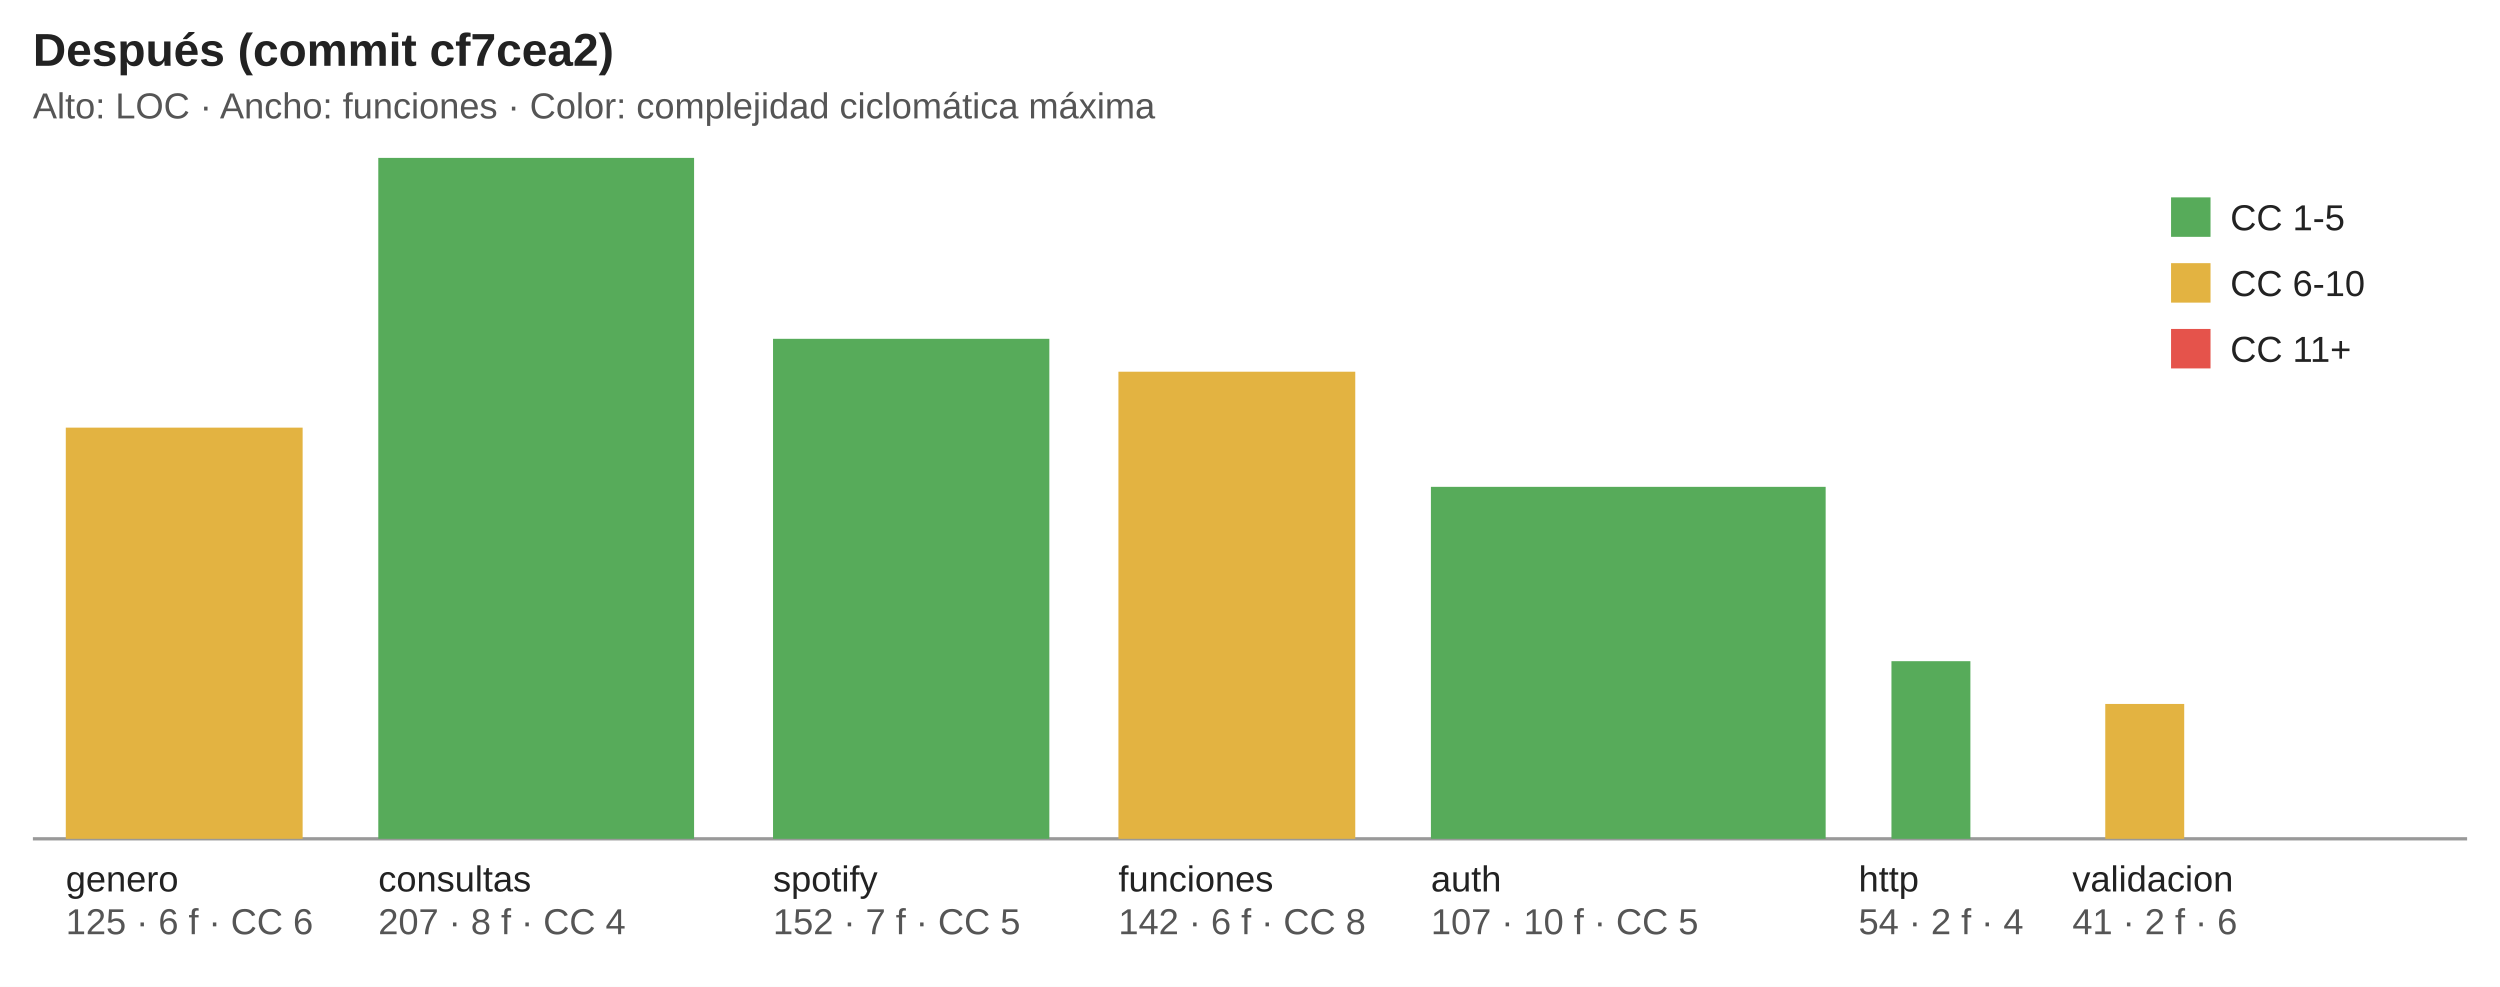
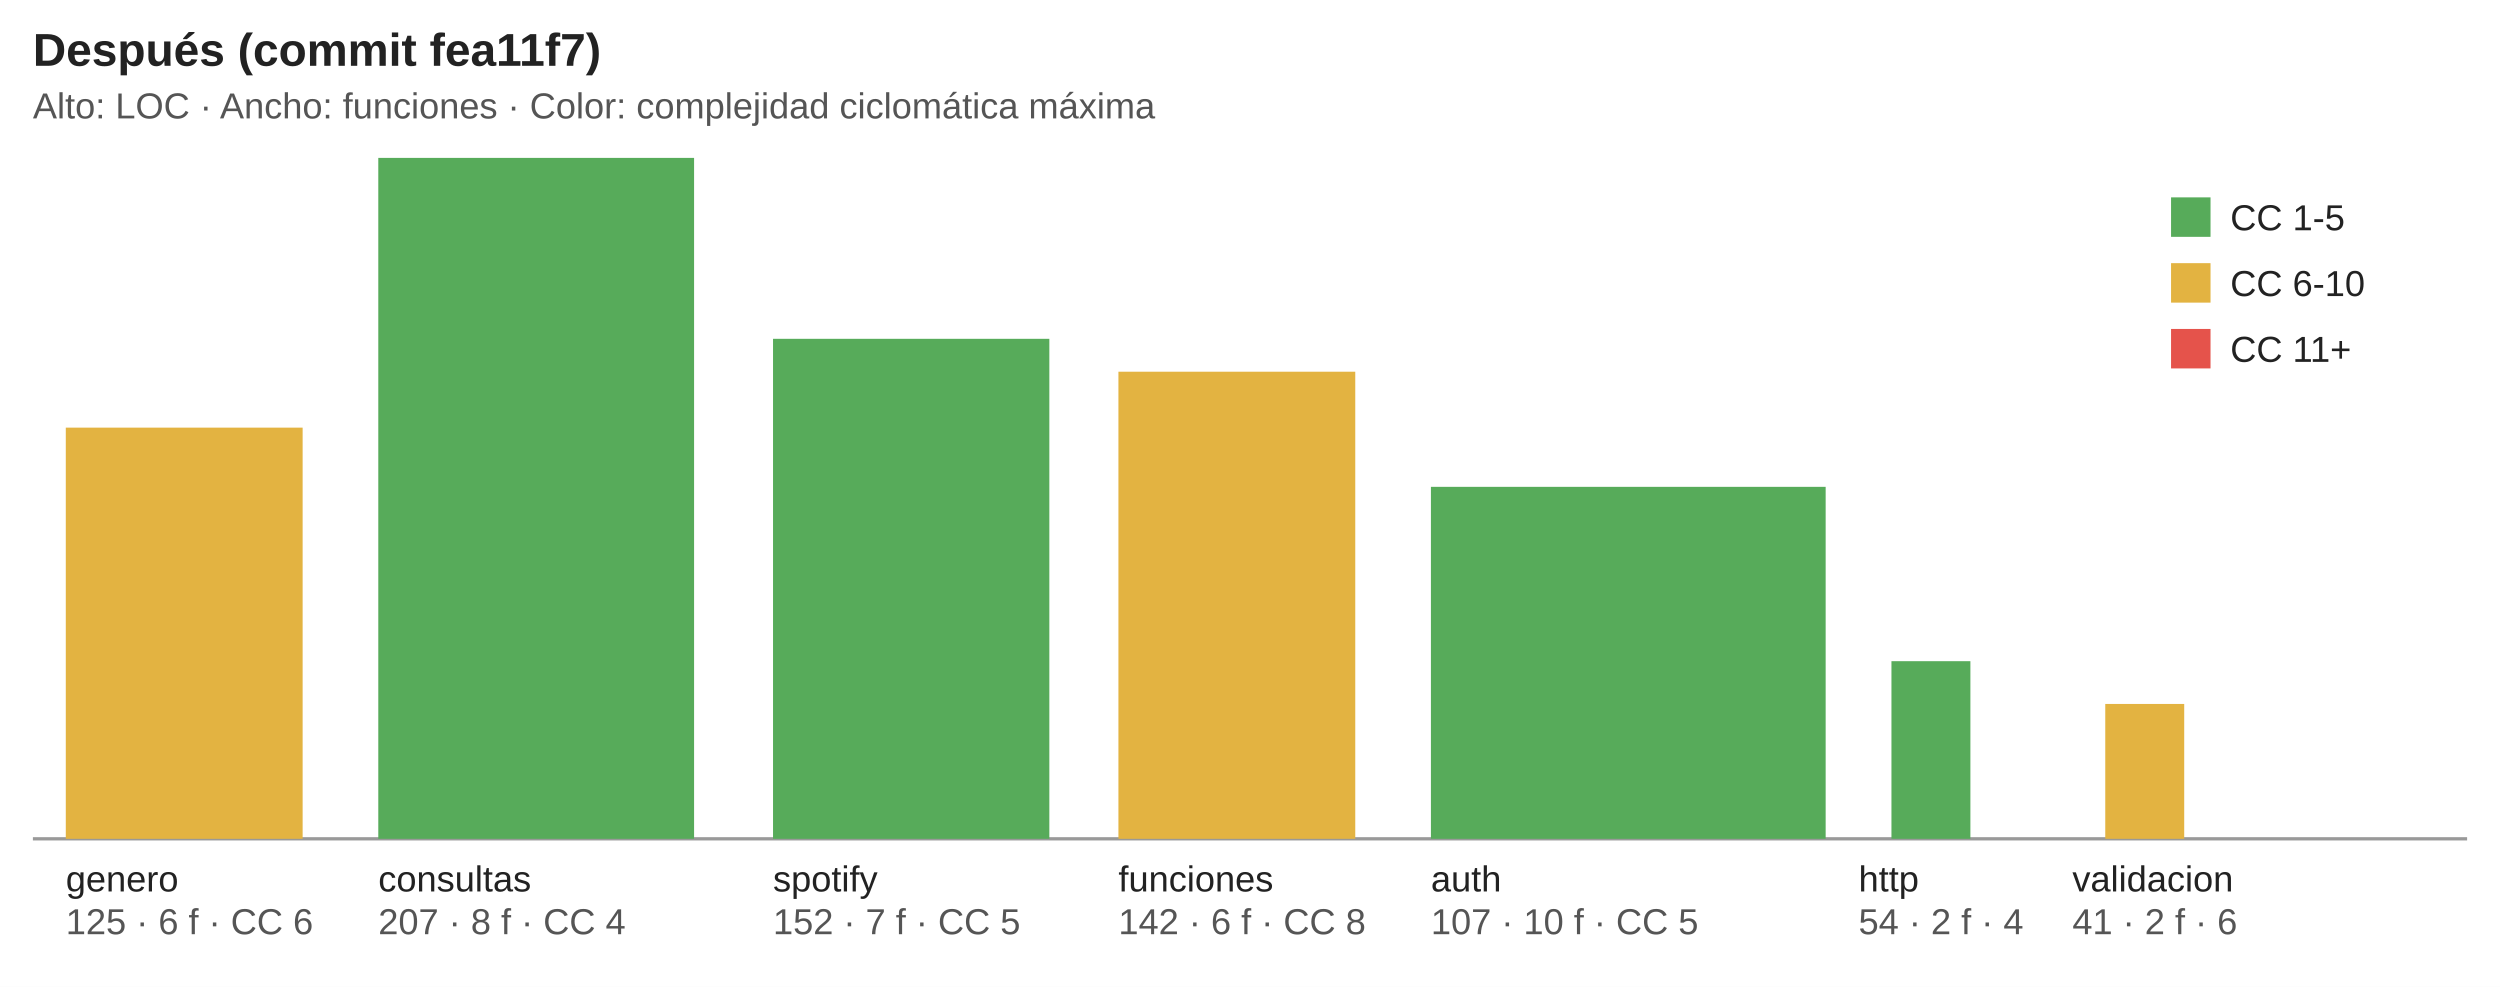
<svg xmlns="http://www.w3.org/2000/svg" width="760" height="300" viewBox="0 0 760 300" font-family="Arial, sans-serif" font-size="11" fill="#222">
  <rect width="760" height="300" fill="#ffffff" />
-   <text x="10" y="20" font-size="14" font-weight="bold">Después (commit cf7cea2)</text>
+   <text x="10" y="20" font-size="14" font-weight="bold">Después (commit fea11f7)</text>
  <text x="10" y="36" fill="#555">Alto: LOC · Ancho: funciones · Color: complejidad ciclomática máxima</text>
  <line x1="10" y1="255" x2="750" y2="255" stroke="#999" />
  <rect x="20" y="130" width="72" height="125" fill="#e3b341" />
  <rect x="115" y="48" width="96" height="207" fill="#57ab5a" />
  <rect x="235" y="103" width="84" height="152" fill="#57ab5a" />
  <rect x="340" y="113" width="72" height="142" fill="#e3b341" />
  <rect x="435" y="148" width="120" height="107" fill="#57ab5a" />
  <rect x="575" y="201" width="24" height="54" fill="#57ab5a" />
  <rect x="640" y="214" width="24" height="41" fill="#e3b341" />
  <text x="20" y="271">genero</text>
  <text x="20" y="284" fill="#555">125 · 6 f · CC 6</text>
  <text x="115" y="271">consultas</text>
  <text x="115" y="284" fill="#555">207 · 8 f · CC 4</text>
  <text x="235" y="271">spotify</text>
  <text x="235" y="284" fill="#555">152 · 7 f · CC 5</text>
  <text x="340" y="271">funciones</text>
  <text x="340" y="284" fill="#555">142 · 6 f · CC 8</text>
  <text x="435" y="271">auth</text>
  <text x="435" y="284" fill="#555">107 · 10 f · CC 5</text>
  <text x="565" y="271">http</text>
  <text x="565" y="284" fill="#555">54 · 2 f · 4</text>
  <text x="630" y="271">validacion</text>
  <text x="630" y="284" fill="#555">41 · 2 f · 6</text>
  <rect x="660" y="60" width="12" height="12" fill="#57ab5a" />
  <text x="678" y="70">CC 1-5</text>
  <rect x="660" y="80" width="12" height="12" fill="#e3b341" />
  <text x="678" y="90">CC 6-10</text>
  <rect x="660" y="100" width="12" height="12" fill="#e5534b" />
  <text x="678" y="110">CC 11+</text>
</svg>
